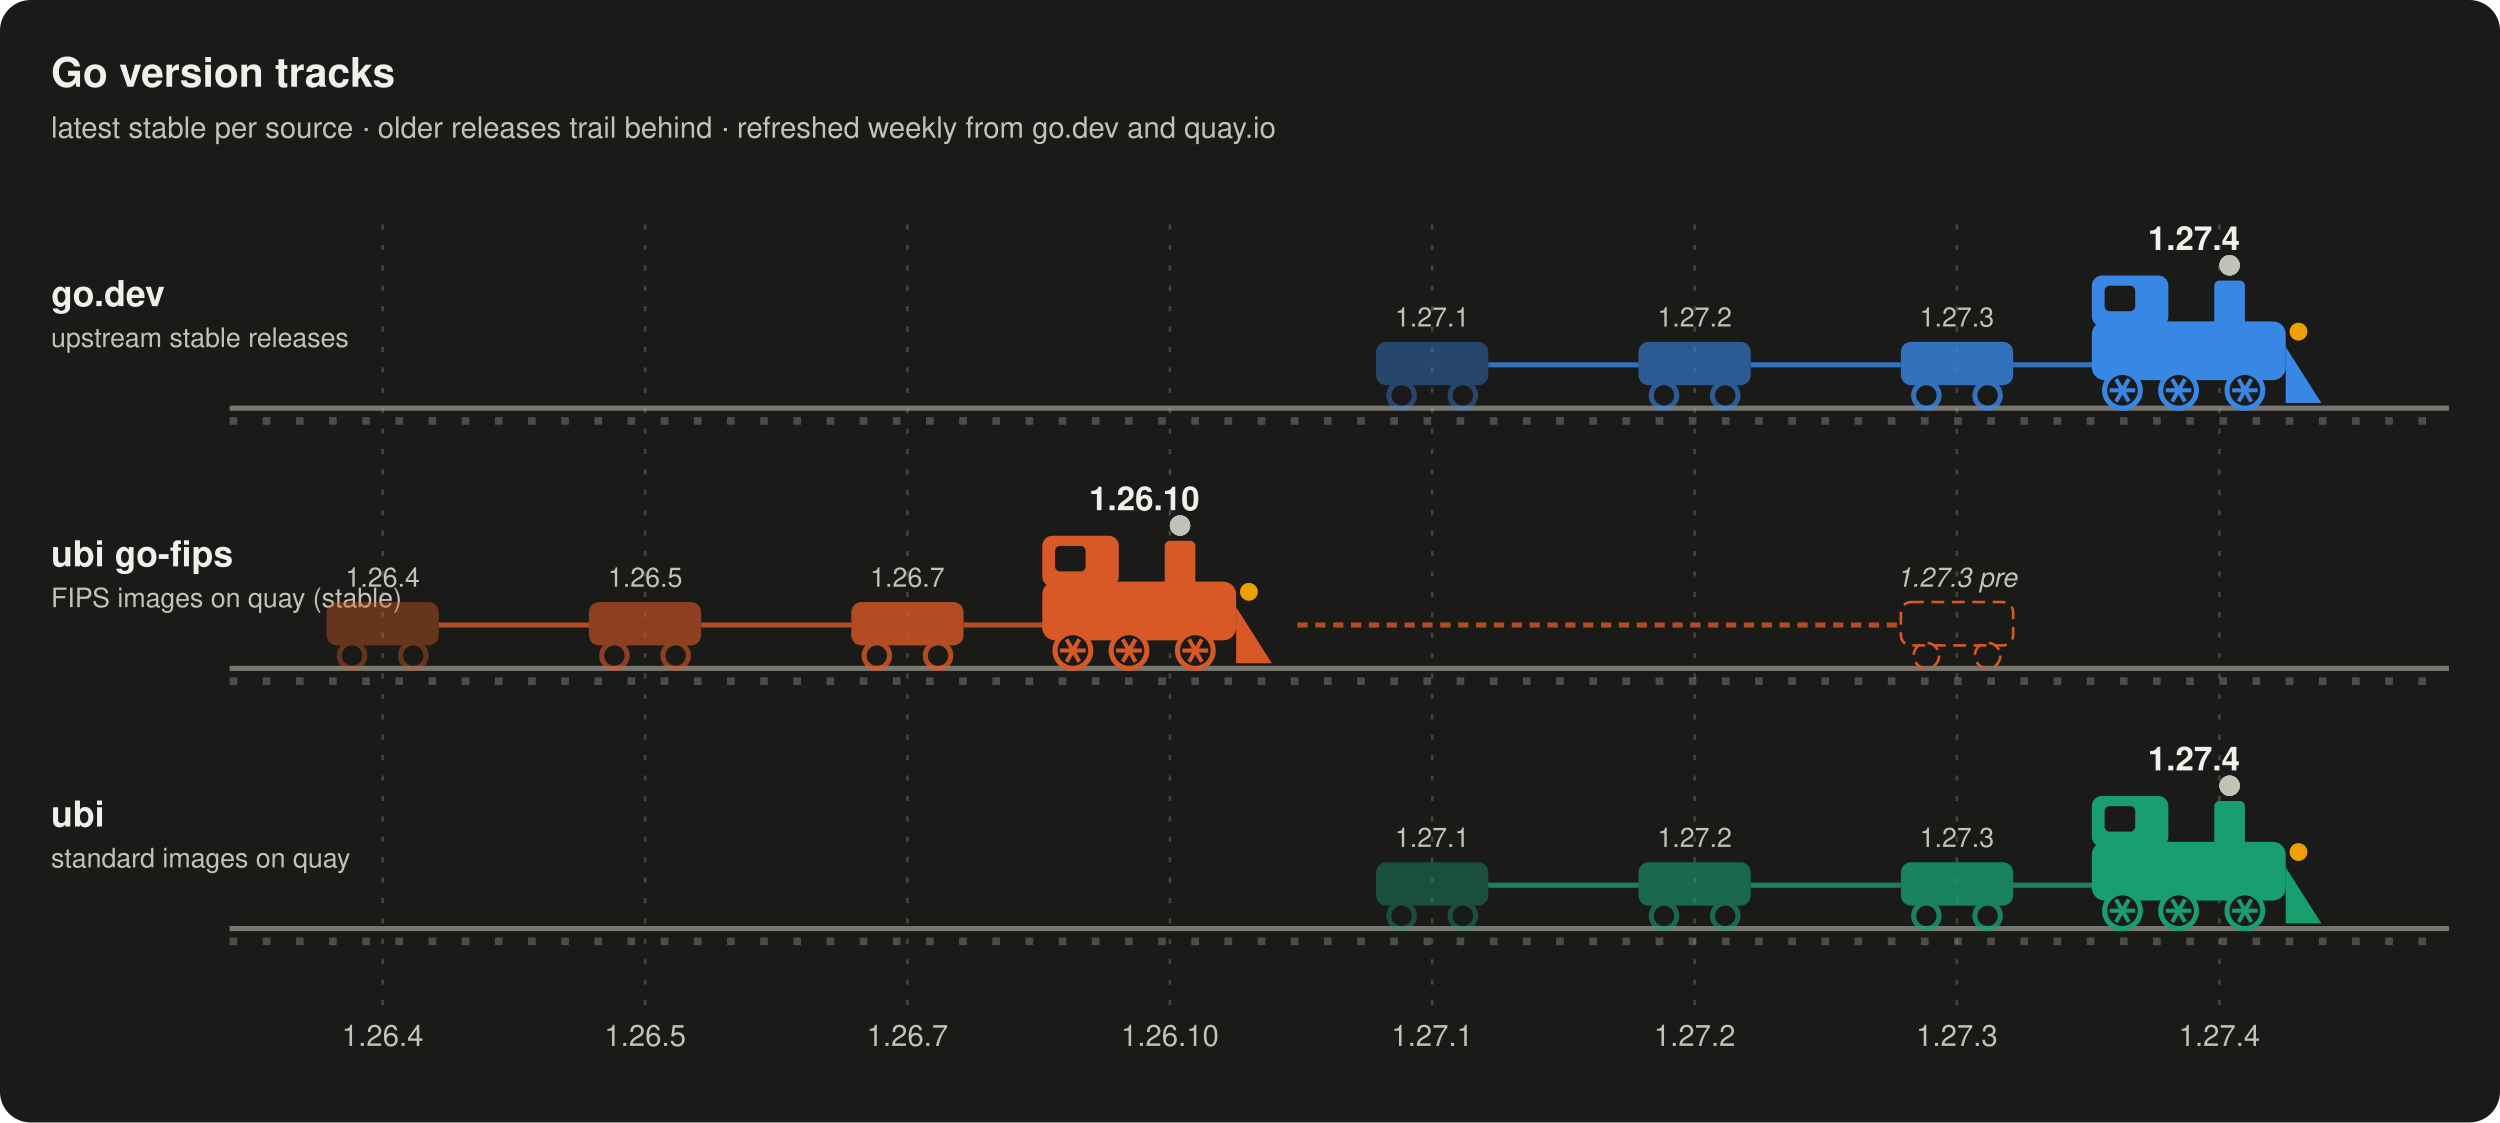
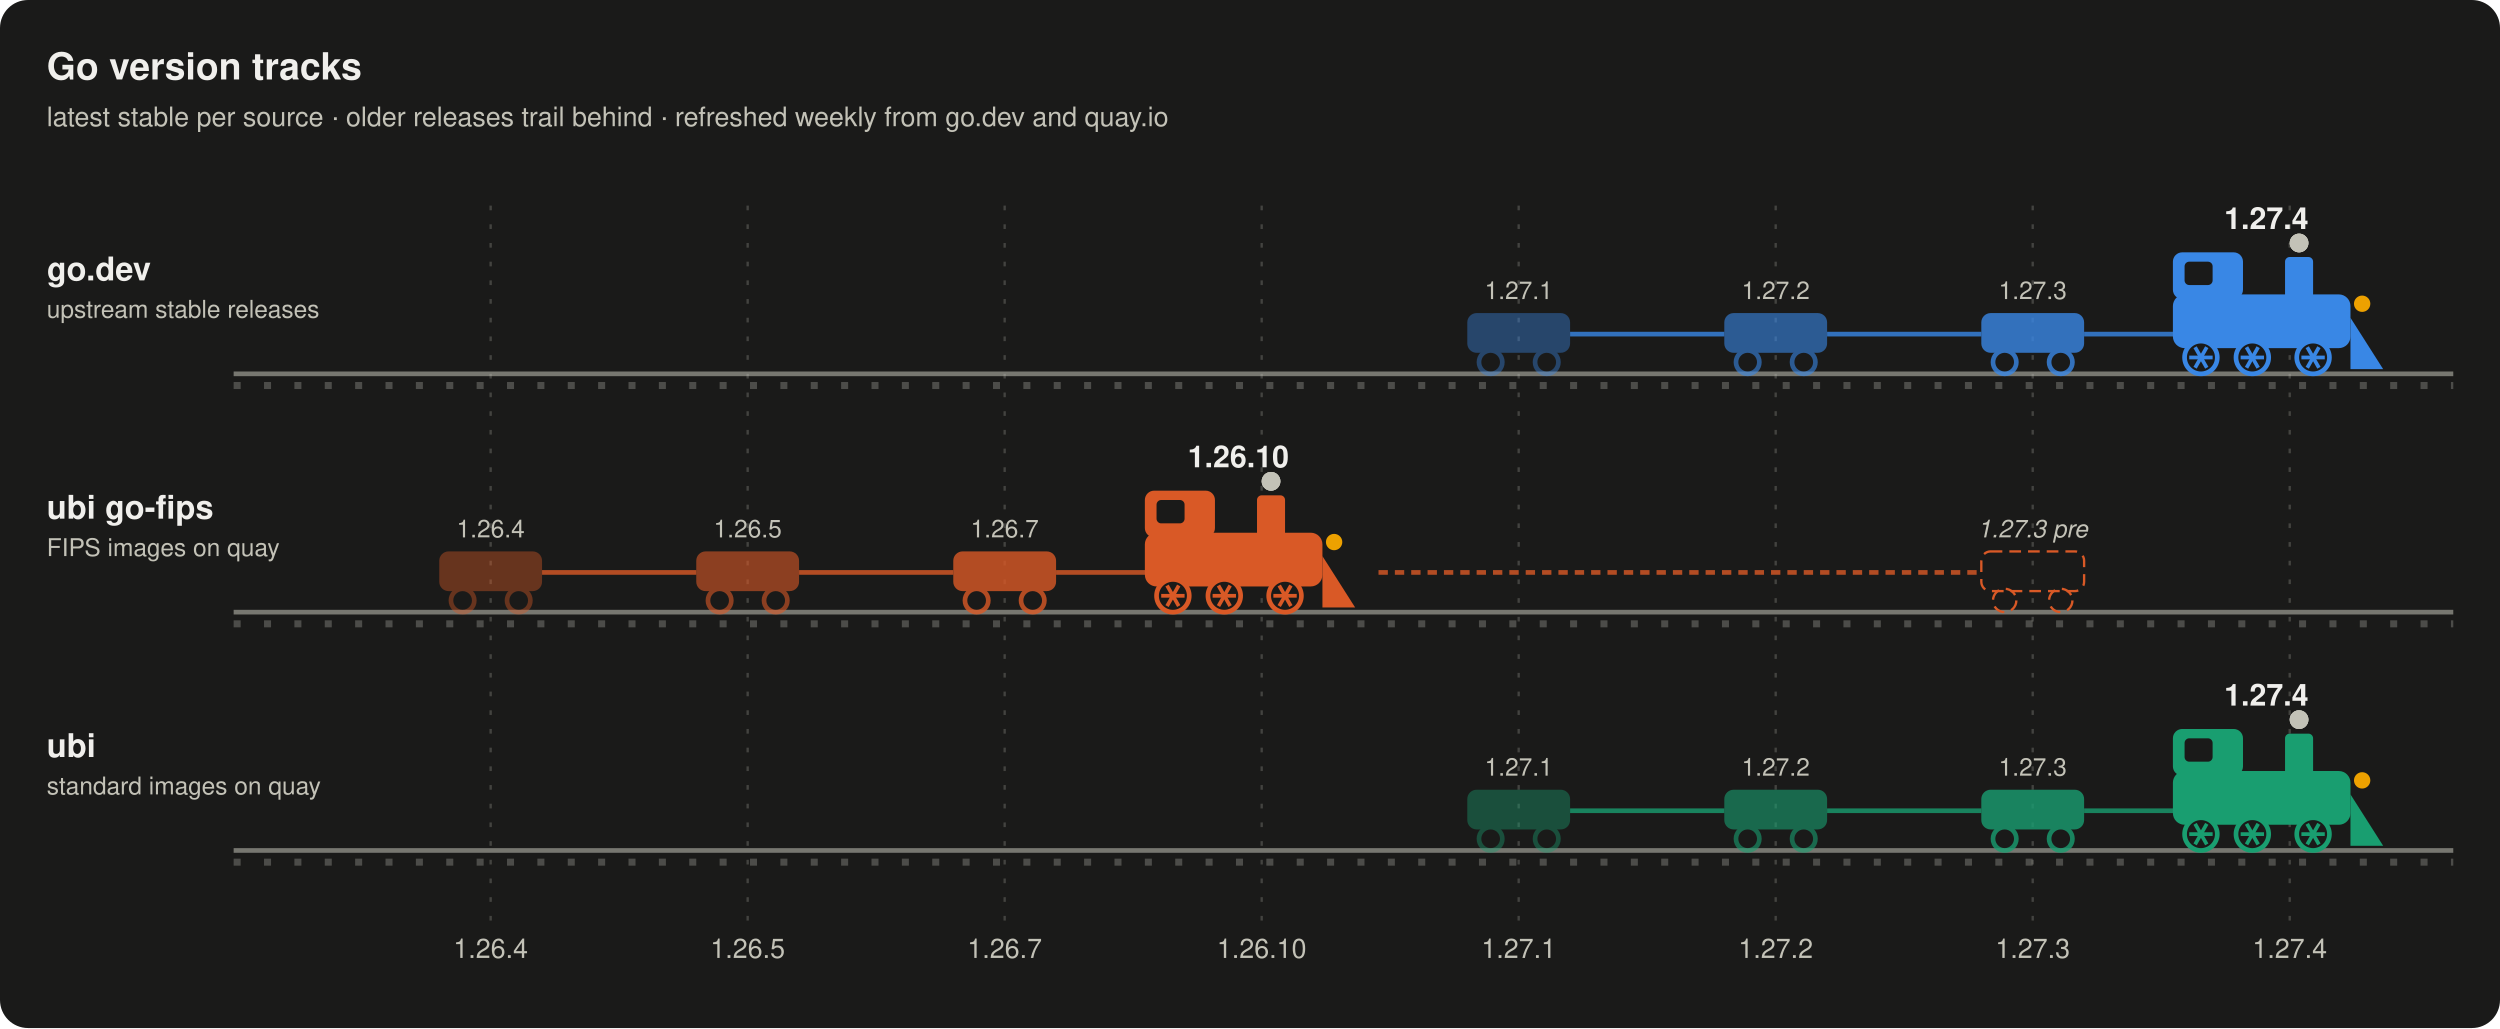
- <svg xmlns="http://www.w3.org/2000/svg" viewBox="0 0 980 440" role="img" aria-labelledby="tt td" font-family="-apple-system, 'Segoe UI', Helvetica, Arial, sans-serif">
+ <svg xmlns="http://www.w3.org/2000/svg" viewBox="0 0 1070 440" role="img" aria-labelledby="tt td" font-family="-apple-system, 'Segoe UI', Helvetica, Arial, sans-serif">
  <style>
  .spin { transform-box: fill-box; transform-origin: center;
          animation: spin 1.4s linear infinite; }
  @keyframes spin { to { transform: rotate(360deg); } }
  .bob  { animation: bob 1.1s ease-in-out infinite alternate; }
  @keyframes bob { to { transform: translateY(1.5px); } }
  .puff { animation: puff 2.4s ease-out infinite; }
  @keyframes puff {
    0%   { opacity: 0;   transform: translate(0,0) scale(.4); }
    25%  { opacity: .45; }
    100% { opacity: 0;   transform: translate(14px,-30px) scale(1.5); }
  }
  @media (prefers-reduced-motion: reduce) {
    .spin, .bob, .puff { animation: none; }
  }
</style>
-   <rect width="980" height="440" rx="12" fill="#1a1a19" />
+   <rect width="1070" height="440" rx="12" fill="#1a1a19" />
  <text x="20" y="34" font-size="16" font-weight="600" fill="#f0efec">Go version tracks</text>
  <text x="20" y="54" font-size="11.5" fill="#c3c2b7">latest stable per source · older releases trail behind · refreshed weekly from go.dev and quay.io</text>
-   <line x1="150.0" y1="88" x2="150.0" y2="396" stroke="#c3c2b7" stroke-opacity=".25" stroke-width="1" stroke-dasharray="2 6" />
-   <text x="150.0" y="410" font-size="11.5" text-anchor="middle" fill="#c3c2b7">1.26.4</text>
-   <line x1="252.9" y1="88" x2="252.9" y2="396" stroke="#c3c2b7" stroke-opacity=".25" stroke-width="1" stroke-dasharray="2 6" />
-   <text x="252.9" y="410" font-size="11.5" text-anchor="middle" fill="#c3c2b7">1.26.5</text>
-   <line x1="355.7" y1="88" x2="355.7" y2="396" stroke="#c3c2b7" stroke-opacity=".25" stroke-width="1" stroke-dasharray="2 6" />
-   <text x="355.7" y="410" font-size="11.5" text-anchor="middle" fill="#c3c2b7">1.26.7</text>
-   <line x1="458.6" y1="88" x2="458.6" y2="396" stroke="#c3c2b7" stroke-opacity=".25" stroke-width="1" stroke-dasharray="2 6" />
-   <text x="458.6" y="410" font-size="11.5" text-anchor="middle" fill="#c3c2b7">1.26.10</text>
-   <line x1="561.4" y1="88" x2="561.4" y2="396" stroke="#c3c2b7" stroke-opacity=".25" stroke-width="1" stroke-dasharray="2 6" />
-   <text x="561.4" y="410" font-size="11.5" text-anchor="middle" fill="#c3c2b7">1.27.1</text>
-   <line x1="664.3" y1="88" x2="664.3" y2="396" stroke="#c3c2b7" stroke-opacity=".25" stroke-width="1" stroke-dasharray="2 6" />
-   <text x="664.3" y="410" font-size="11.5" text-anchor="middle" fill="#c3c2b7">1.27.2</text>
-   <line x1="767.1" y1="88" x2="767.1" y2="396" stroke="#c3c2b7" stroke-opacity=".25" stroke-width="1" stroke-dasharray="2 6" />
-   <text x="767.1" y="410" font-size="11.5" text-anchor="middle" fill="#c3c2b7">1.27.3</text>
+   <line x1="210.0" y1="88" x2="210.0" y2="396" stroke="#c3c2b7" stroke-opacity=".25" stroke-width="1" stroke-dasharray="2 6" />
+   <text x="210.0" y="410" font-size="11.5" text-anchor="middle" fill="#c3c2b7">1.26.4</text>
+   <line x1="320.0" y1="88" x2="320.0" y2="396" stroke="#c3c2b7" stroke-opacity=".25" stroke-width="1" stroke-dasharray="2 6" />
+   <text x="320.0" y="410" font-size="11.5" text-anchor="middle" fill="#c3c2b7">1.26.5</text>
+   <line x1="430.0" y1="88" x2="430.0" y2="396" stroke="#c3c2b7" stroke-opacity=".25" stroke-width="1" stroke-dasharray="2 6" />
+   <text x="430.0" y="410" font-size="11.5" text-anchor="middle" fill="#c3c2b7">1.26.7</text>
+   <line x1="540.0" y1="88" x2="540.0" y2="396" stroke="#c3c2b7" stroke-opacity=".25" stroke-width="1" stroke-dasharray="2 6" />
+   <text x="540.0" y="410" font-size="11.5" text-anchor="middle" fill="#c3c2b7">1.26.10</text>
+   <line x1="650.0" y1="88" x2="650.0" y2="396" stroke="#c3c2b7" stroke-opacity=".25" stroke-width="1" stroke-dasharray="2 6" />
+   <text x="650.0" y="410" font-size="11.5" text-anchor="middle" fill="#c3c2b7">1.27.1</text>
+   <line x1="760.0" y1="88" x2="760.0" y2="396" stroke="#c3c2b7" stroke-opacity=".25" stroke-width="1" stroke-dasharray="2 6" />
+   <text x="760.0" y="410" font-size="11.5" text-anchor="middle" fill="#c3c2b7">1.27.2</text>
  <line x1="870.0" y1="88" x2="870.0" y2="396" stroke="#c3c2b7" stroke-opacity=".25" stroke-width="1" stroke-dasharray="2 6" />
-   <text x="870.0" y="410" font-size="11.5" text-anchor="middle" fill="#c3c2b7">1.27.4</text>
+   <text x="870.0" y="410" font-size="11.5" text-anchor="middle" fill="#c3c2b7">1.27.3</text>
+   <line x1="980.0" y1="88" x2="980.0" y2="396" stroke="#c3c2b7" stroke-opacity=".25" stroke-width="1" stroke-dasharray="2 6" />
+   <text x="980.0" y="410" font-size="11.5" text-anchor="middle" fill="#c3c2b7">1.27.4</text>
  <text x="20" y="120" font-size="14" font-weight="600" fill="#f0efec">go.dev</text>
  <text x="20" y="136" font-size="10.5" fill="#c3c2b7">upstream stable releases</text>
-   <line x1="90" y1="160" x2="960" y2="160" stroke="#c3c2b7" stroke-opacity=".55" stroke-width="2" />
-   <line x1="90" y1="165" x2="960" y2="165" stroke="#c3c2b7" stroke-opacity=".3" stroke-width="3" stroke-dasharray="3 10" />
+   <line x1="100" y1="160" x2="1050" y2="160" stroke="#c3c2b7" stroke-opacity=".55" stroke-width="2" />
+   <line x1="100" y1="165" x2="1050" y2="165" stroke="#c3c2b7" stroke-opacity=".3" stroke-width="3" stroke-dasharray="3 10" />
  <g opacity="0.4">
-     <rect x="539.429" y="134" width="44" height="17" rx="4" fill="#3987e5" />
-     <circle cx="549.429" cy="155" r="5" fill="#1a1a19" stroke="#3987e5" stroke-width="2" />
-     <circle cx="573.429" cy="155" r="5" fill="#1a1a19" stroke="#3987e5" stroke-width="2" />
-   </g>
-   <text x="561.4" y="128" font-size="10.5" text-anchor="middle" fill="#c3c2b7">1.27.1</text>
+     <rect x="628" y="134" width="44" height="17" rx="4" fill="#3987e5" />
+     <circle cx="638" cy="155" r="5" fill="#1a1a19" stroke="#3987e5" stroke-width="2" />
+     <circle cx="662" cy="155" r="5" fill="#1a1a19" stroke="#3987e5" stroke-width="2" />
+   </g>
+   <text x="650.0" y="128" font-size="10.5" text-anchor="middle" fill="#c3c2b7">1.27.1</text>
  <g opacity="0.6">
-     <rect x="642.286" y="134" width="44" height="17" rx="4" fill="#3987e5" />
-     <circle cx="652.286" cy="155" r="5" fill="#1a1a19" stroke="#3987e5" stroke-width="2" />
-     <circle cx="676.286" cy="155" r="5" fill="#1a1a19" stroke="#3987e5" stroke-width="2" />
-   </g>
-   <text x="664.3" y="128" font-size="10.5" text-anchor="middle" fill="#c3c2b7">1.27.2</text>
+     <rect x="738" y="134" width="44" height="17" rx="4" fill="#3987e5" />
+     <circle cx="748" cy="155" r="5" fill="#1a1a19" stroke="#3987e5" stroke-width="2" />
+     <circle cx="772" cy="155" r="5" fill="#1a1a19" stroke="#3987e5" stroke-width="2" />
+   </g>
+   <text x="760.0" y="128" font-size="10.5" text-anchor="middle" fill="#c3c2b7">1.27.2</text>
  <g opacity="0.8">
-     <rect x="745.143" y="134" width="44" height="17" rx="4" fill="#3987e5" />
-     <circle cx="755.143" cy="155" r="5" fill="#1a1a19" stroke="#3987e5" stroke-width="2" />
-     <circle cx="779.143" cy="155" r="5" fill="#1a1a19" stroke="#3987e5" stroke-width="2" />
-   </g>
-   <text x="767.1" y="128" font-size="10.5" text-anchor="middle" fill="#c3c2b7">1.27.3</text>
-   <line x1="583.4" y1="143" x2="642.3" y2="143" stroke="#3987e5" stroke-width="2" stroke-opacity=".8" />
-   <line x1="686.3" y1="143" x2="745.1" y2="143" stroke="#3987e5" stroke-width="2" stroke-opacity=".8" />
-   <line x1="789.1" y1="143" x2="848.0" y2="143" stroke="#3987e5" stroke-width="2" stroke-opacity=".8" />
+     <rect x="848" y="134" width="44" height="17" rx="4" fill="#3987e5" />
+     <circle cx="858" cy="155" r="5" fill="#1a1a19" stroke="#3987e5" stroke-width="2" />
+     <circle cx="882" cy="155" r="5" fill="#1a1a19" stroke="#3987e5" stroke-width="2" />
+   </g>
+   <text x="870.0" y="128" font-size="10.5" text-anchor="middle" fill="#c3c2b7">1.27.3</text>
+   <line x1="672.0" y1="143" x2="738.0" y2="143" stroke="#3987e5" stroke-width="2" stroke-opacity=".8" />
+   <line x1="782.0" y1="143" x2="848.0" y2="143" stroke="#3987e5" stroke-width="2" stroke-opacity=".8" />
+   <line x1="892.0" y1="143" x2="958.0" y2="143" stroke="#3987e5" stroke-width="2" stroke-opacity=".8" />
  <g class="bob">
-     <polygon points="896.0,136 910.0,158 896.0,158" fill="#3987e5" />
-     <rect x="820.0" y="126" width="76" height="23" rx="5" fill="#3987e5" />
-     <rect x="820.0" y="108" width="30" height="20" rx="4" fill="#3987e5" />
-     <rect x="825.0" y="112" width="12" height="10" rx="2" fill="#1a1a19" />
-     <rect x="868.0" y="110" width="12" height="18" rx="2" fill="#3987e5" />
-   </g>
-   <circle class="puff" cx="874.0" cy="104" r="4" fill="#c3c2b7" style="animation-delay:0s" />
-   <circle class="puff" cx="874.0" cy="104" r="4" fill="#c3c2b7" style="animation-delay:0.8s" />
-   <circle class="puff" cx="874.0" cy="104" r="4" fill="#c3c2b7" style="animation-delay:1.6s" />
-   <circle cx="901.0" cy="130" r="3.5" fill="#eda100" />
-   <circle cx="832.0" cy="153" r="7" fill="#1a1a19" stroke="#3987e5" stroke-width="2" />
+     <polygon points="1006,136 1020,158 1006,158" fill="#3987e5" />
+     <rect x="930" y="126" width="76" height="23" rx="5" fill="#3987e5" />
+     <rect x="930" y="108" width="30" height="20" rx="4" fill="#3987e5" />
+     <rect x="935" y="112" width="12" height="10" rx="2" fill="#1a1a19" />
+     <rect x="978" y="110" width="12" height="18" rx="2" fill="#3987e5" />
+   </g>
+   <circle class="puff" cx="984" cy="104" r="4" fill="#c3c2b7" style="animation-delay:0s" />
+   <circle class="puff" cx="984" cy="104" r="4" fill="#c3c2b7" style="animation-delay:0.8s" />
+   <circle class="puff" cx="984" cy="104" r="4" fill="#c3c2b7" style="animation-delay:1.6s" />
+   <circle cx="1011" cy="130" r="3.5" fill="#eda100" />
+   <circle cx="942" cy="153" r="7" fill="#1a1a19" stroke="#3987e5" stroke-width="2" />
  <g class="spin" stroke="#3987e5" stroke-width="1.6">
-     <line x1="827.0" y1="153.0" x2="837.0" y2="153.0" />
-     <line x1="829.5" y1="148.6" x2="834.5" y2="157.4" />
-     <line x1="834.5" y1="148.6" x2="829.5" y2="157.4" />
-   </g>
-   <circle cx="854.0" cy="153" r="7" fill="#1a1a19" stroke="#3987e5" stroke-width="2" />
+     <line x1="937.0" y1="153.0" x2="947.0" y2="153.0" />
+     <line x1="939.5" y1="148.6" x2="944.5" y2="157.4" />
+     <line x1="944.5" y1="148.6" x2="939.5" y2="157.4" />
+   </g>
+   <circle cx="964" cy="153" r="7" fill="#1a1a19" stroke="#3987e5" stroke-width="2" />
  <g class="spin" stroke="#3987e5" stroke-width="1.6">
-     <line x1="849.0" y1="153.0" x2="859.0" y2="153.0" />
-     <line x1="851.5" y1="148.6" x2="856.5" y2="157.4" />
-     <line x1="856.5" y1="148.6" x2="851.5" y2="157.4" />
-   </g>
-   <circle cx="880.0" cy="153" r="7" fill="#1a1a19" stroke="#3987e5" stroke-width="2" />
+     <line x1="959.0" y1="153.0" x2="969.0" y2="153.0" />
+     <line x1="961.5" y1="148.6" x2="966.5" y2="157.4" />
+     <line x1="966.5" y1="148.6" x2="961.5" y2="157.4" />
+   </g>
+   <circle cx="990" cy="153" r="7" fill="#1a1a19" stroke="#3987e5" stroke-width="2" />
  <g class="spin" stroke="#3987e5" stroke-width="1.6">
-     <line x1="875.0" y1="153.0" x2="885.0" y2="153.0" />
-     <line x1="877.5" y1="148.6" x2="882.5" y2="157.4" />
-     <line x1="882.5" y1="148.6" x2="877.5" y2="157.4" />
-   </g>
-   <text x="860.0" y="98" font-size="13" font-weight="600" text-anchor="middle" fill="#f0efec">1.27.4</text>
+     <line x1="985.0" y1="153.0" x2="995.0" y2="153.0" />
+     <line x1="987.5" y1="148.6" x2="992.5" y2="157.4" />
+     <line x1="992.5" y1="148.6" x2="987.5" y2="157.4" />
+   </g>
+   <text x="970" y="98" font-size="13" font-weight="600" text-anchor="middle" fill="#f0efec">1.27.4</text>
  <text x="20" y="222" font-size="14" font-weight="600" fill="#f0efec">ubi go-fips</text>
-   <text x="20" y="238" font-size="10.5" fill="#c3c2b7">FIPS images on quay (stable)</text>
-   <line x1="90" y1="262" x2="960" y2="262" stroke="#c3c2b7" stroke-opacity=".55" stroke-width="2" />
-   <line x1="90" y1="267" x2="960" y2="267" stroke="#c3c2b7" stroke-opacity=".3" stroke-width="3" stroke-dasharray="3 10" />
+   <text x="20" y="238" font-size="10.5" fill="#c3c2b7">FIPS images on quay</text>
+   <line x1="100" y1="262" x2="1050" y2="262" stroke="#c3c2b7" stroke-opacity=".55" stroke-width="2" />
+   <line x1="100" y1="267" x2="1050" y2="267" stroke="#c3c2b7" stroke-opacity=".3" stroke-width="3" stroke-dasharray="3 10" />
  <g opacity="0.4">
-     <rect x="128.0" y="236" width="44" height="17" rx="4" fill="#d95926" />
-     <circle cx="138.0" cy="257" r="5" fill="#1a1a19" stroke="#d95926" stroke-width="2" />
-     <circle cx="162.0" cy="257" r="5" fill="#1a1a19" stroke="#d95926" stroke-width="2" />
-   </g>
-   <text x="150.0" y="230" font-size="10.5" text-anchor="middle" fill="#c3c2b7">1.26.4</text>
+     <rect x="188" y="236" width="44" height="17" rx="4" fill="#d95926" />
+     <circle cx="198" cy="257" r="5" fill="#1a1a19" stroke="#d95926" stroke-width="2" />
+     <circle cx="222" cy="257" r="5" fill="#1a1a19" stroke="#d95926" stroke-width="2" />
+   </g>
+   <text x="210.0" y="230" font-size="10.5" text-anchor="middle" fill="#c3c2b7">1.26.4</text>
  <g opacity="0.6">
-     <rect x="230.857" y="236" width="44" height="17" rx="4" fill="#d95926" />
-     <circle cx="240.857" cy="257" r="5" fill="#1a1a19" stroke="#d95926" stroke-width="2" />
-     <circle cx="264.857" cy="257" r="5" fill="#1a1a19" stroke="#d95926" stroke-width="2" />
-   </g>
-   <text x="252.9" y="230" font-size="10.5" text-anchor="middle" fill="#c3c2b7">1.26.5</text>
+     <rect x="298" y="236" width="44" height="17" rx="4" fill="#d95926" />
+     <circle cx="308" cy="257" r="5" fill="#1a1a19" stroke="#d95926" stroke-width="2" />
+     <circle cx="332" cy="257" r="5" fill="#1a1a19" stroke="#d95926" stroke-width="2" />
+   </g>
+   <text x="320.0" y="230" font-size="10.5" text-anchor="middle" fill="#c3c2b7">1.26.5</text>
  <g opacity="0.8">
-     <rect x="333.714" y="236" width="44" height="17" rx="4" fill="#d95926" />
-     <circle cx="343.714" cy="257" r="5" fill="#1a1a19" stroke="#d95926" stroke-width="2" />
-     <circle cx="367.714" cy="257" r="5" fill="#1a1a19" stroke="#d95926" stroke-width="2" />
-   </g>
-   <text x="355.7" y="230" font-size="10.5" text-anchor="middle" fill="#c3c2b7">1.26.7</text>
-   <line x1="172.0" y1="245" x2="230.9" y2="245" stroke="#d95926" stroke-width="2" stroke-opacity=".8" />
-   <line x1="274.9" y1="245" x2="333.7" y2="245" stroke="#d95926" stroke-width="2" stroke-opacity=".8" />
-   <line x1="377.7" y1="245" x2="436.6" y2="245" stroke="#d95926" stroke-width="2" stroke-opacity=".8" />
+     <rect x="408" y="236" width="44" height="17" rx="4" fill="#d95926" />
+     <circle cx="418" cy="257" r="5" fill="#1a1a19" stroke="#d95926" stroke-width="2" />
+     <circle cx="442" cy="257" r="5" fill="#1a1a19" stroke="#d95926" stroke-width="2" />
+   </g>
+   <text x="430.0" y="230" font-size="10.5" text-anchor="middle" fill="#c3c2b7">1.26.7</text>
+   <line x1="232.0" y1="245" x2="298.0" y2="245" stroke="#d95926" stroke-width="2" stroke-opacity=".8" />
+   <line x1="342.0" y1="245" x2="408.0" y2="245" stroke="#d95926" stroke-width="2" stroke-opacity=".8" />
+   <line x1="452.0" y1="245" x2="518.0" y2="245" stroke="#d95926" stroke-width="2" stroke-opacity=".8" />
  <g class="bob">
-     <polygon points="484.571,238 498.571,260 484.571,260" fill="#d95926" />
-     <rect x="408.571" y="228" width="76" height="23" rx="5" fill="#d95926" />
-     <rect x="408.571" y="210" width="30" height="20" rx="4" fill="#d95926" />
-     <rect x="413.571" y="214" width="12" height="10" rx="2" fill="#1a1a19" />
-     <rect x="456.571" y="212" width="12" height="18" rx="2" fill="#d95926" />
-   </g>
-   <circle class="puff" cx="462.571" cy="206" r="4" fill="#c3c2b7" style="animation-delay:0s" />
-   <circle class="puff" cx="462.571" cy="206" r="4" fill="#c3c2b7" style="animation-delay:0.8s" />
-   <circle class="puff" cx="462.571" cy="206" r="4" fill="#c3c2b7" style="animation-delay:1.6s" />
-   <circle cx="489.571" cy="232" r="3.5" fill="#eda100" />
-   <circle cx="420.571" cy="255" r="7" fill="#1a1a19" stroke="#d95926" stroke-width="2" />
+     <polygon points="566,238 580,260 566,260" fill="#d95926" />
+     <rect x="490" y="228" width="76" height="23" rx="5" fill="#d95926" />
+     <rect x="490" y="210" width="30" height="20" rx="4" fill="#d95926" />
+     <rect x="495" y="214" width="12" height="10" rx="2" fill="#1a1a19" />
+     <rect x="538" y="212" width="12" height="18" rx="2" fill="#d95926" />
+   </g>
+   <circle class="puff" cx="544" cy="206" r="4" fill="#c3c2b7" style="animation-delay:0s" />
+   <circle class="puff" cx="544" cy="206" r="4" fill="#c3c2b7" style="animation-delay:0.8s" />
+   <circle class="puff" cx="544" cy="206" r="4" fill="#c3c2b7" style="animation-delay:1.6s" />
+   <circle cx="571" cy="232" r="3.5" fill="#eda100" />
+   <circle cx="502" cy="255" r="7" fill="#1a1a19" stroke="#d95926" stroke-width="2" />
  <g class="spin" stroke="#d95926" stroke-width="1.6">
-     <line x1="415.5" y1="255.0" x2="425.6" y2="255.0" />
-     <line x1="418.1" y1="250.6" x2="423.1" y2="259.4" />
-     <line x1="423.1" y1="250.6" x2="418.1" y2="259.4" />
-   </g>
-   <circle cx="442.571" cy="255" r="7" fill="#1a1a19" stroke="#d95926" stroke-width="2" />
+     <line x1="497.0" y1="255.0" x2="507.0" y2="255.0" />
+     <line x1="499.5" y1="250.6" x2="504.5" y2="259.4" />
+     <line x1="504.5" y1="250.6" x2="499.5" y2="259.4" />
+   </g>
+   <circle cx="524" cy="255" r="7" fill="#1a1a19" stroke="#d95926" stroke-width="2" />
  <g class="spin" stroke="#d95926" stroke-width="1.6">
-     <line x1="437.5" y1="255.0" x2="447.6" y2="255.0" />
-     <line x1="440.1" y1="250.6" x2="445.1" y2="259.4" />
-     <line x1="445.1" y1="250.6" x2="440.1" y2="259.4" />
-   </g>
-   <circle cx="468.571" cy="255" r="7" fill="#1a1a19" stroke="#d95926" stroke-width="2" />
+     <line x1="519.0" y1="255.0" x2="529.0" y2="255.0" />
+     <line x1="521.5" y1="250.6" x2="526.5" y2="259.4" />
+     <line x1="526.5" y1="250.6" x2="521.5" y2="259.4" />
+   </g>
+   <circle cx="550" cy="255" r="7" fill="#1a1a19" stroke="#d95926" stroke-width="2" />
  <g class="spin" stroke="#d95926" stroke-width="1.6">
-     <line x1="463.5" y1="255.0" x2="473.6" y2="255.0" />
-     <line x1="466.1" y1="250.6" x2="471.1" y2="259.4" />
-     <line x1="471.1" y1="250.6" x2="466.1" y2="259.4" />
-   </g>
-   <text x="448.571" y="200" font-size="13" font-weight="600" text-anchor="middle" fill="#f0efec">1.26.10</text>
+     <line x1="545.0" y1="255.0" x2="555.0" y2="255.0" />
+     <line x1="547.5" y1="250.6" x2="552.5" y2="259.4" />
+     <line x1="552.5" y1="250.6" x2="547.5" y2="259.4" />
+   </g>
+   <text x="530" y="200" font-size="13" font-weight="600" text-anchor="middle" fill="#f0efec">1.26.10</text>
  <g stroke="#d95926" fill="none" stroke-dasharray="5 3">
-     <rect x="745.143" y="236" width="44" height="17" rx="4" />
-     <circle cx="755.143" cy="257" r="5" />
-     <circle cx="779.143" cy="257" r="5" />
-   </g>
-   <text x="767.1" y="230" font-size="10.5" font-style="italic" text-anchor="middle" fill="#c3c2b7">1.27.3 pre</text>
-   <line x1="508.6" y1="245" x2="745.1" y2="245" stroke="#d95926" stroke-width="2" stroke-opacity=".8" stroke-dasharray="4 3" />
+     <rect x="848" y="236" width="44" height="17" rx="4" />
+     <circle cx="858" cy="257" r="5" />
+     <circle cx="882" cy="257" r="5" />
+   </g>
+   <text x="870.0" y="230" font-size="10.5" font-style="italic" text-anchor="middle" fill="#c3c2b7">1.27.3 pre</text>
+   <line x1="590.0" y1="245" x2="848.0" y2="245" stroke="#d95926" stroke-width="2" stroke-opacity=".8" stroke-dasharray="4 3" />
  <text x="20" y="324" font-size="14" font-weight="600" fill="#f0efec">ubi</text>
  <text x="20" y="340" font-size="10.5" fill="#c3c2b7">standard images on quay</text>
-   <line x1="90" y1="364" x2="960" y2="364" stroke="#c3c2b7" stroke-opacity=".55" stroke-width="2" />
-   <line x1="90" y1="369" x2="960" y2="369" stroke="#c3c2b7" stroke-opacity=".3" stroke-width="3" stroke-dasharray="3 10" />
+   <line x1="100" y1="364" x2="1050" y2="364" stroke="#c3c2b7" stroke-opacity=".55" stroke-width="2" />
+   <line x1="100" y1="369" x2="1050" y2="369" stroke="#c3c2b7" stroke-opacity=".3" stroke-width="3" stroke-dasharray="3 10" />
  <g opacity="0.4">
-     <rect x="539.429" y="338" width="44" height="17" rx="4" fill="#199e70" />
-     <circle cx="549.429" cy="359" r="5" fill="#1a1a19" stroke="#199e70" stroke-width="2" />
-     <circle cx="573.429" cy="359" r="5" fill="#1a1a19" stroke="#199e70" stroke-width="2" />
-   </g>
-   <text x="561.4" y="332" font-size="10.5" text-anchor="middle" fill="#c3c2b7">1.27.1</text>
+     <rect x="628" y="338" width="44" height="17" rx="4" fill="#199e70" />
+     <circle cx="638" cy="359" r="5" fill="#1a1a19" stroke="#199e70" stroke-width="2" />
+     <circle cx="662" cy="359" r="5" fill="#1a1a19" stroke="#199e70" stroke-width="2" />
+   </g>
+   <text x="650.0" y="332" font-size="10.5" text-anchor="middle" fill="#c3c2b7">1.27.1</text>
  <g opacity="0.6">
-     <rect x="642.286" y="338" width="44" height="17" rx="4" fill="#199e70" />
-     <circle cx="652.286" cy="359" r="5" fill="#1a1a19" stroke="#199e70" stroke-width="2" />
-     <circle cx="676.286" cy="359" r="5" fill="#1a1a19" stroke="#199e70" stroke-width="2" />
-   </g>
-   <text x="664.3" y="332" font-size="10.5" text-anchor="middle" fill="#c3c2b7">1.27.2</text>
+     <rect x="738" y="338" width="44" height="17" rx="4" fill="#199e70" />
+     <circle cx="748" cy="359" r="5" fill="#1a1a19" stroke="#199e70" stroke-width="2" />
+     <circle cx="772" cy="359" r="5" fill="#1a1a19" stroke="#199e70" stroke-width="2" />
+   </g>
+   <text x="760.0" y="332" font-size="10.5" text-anchor="middle" fill="#c3c2b7">1.27.2</text>
  <g opacity="0.8">
-     <rect x="745.143" y="338" width="44" height="17" rx="4" fill="#199e70" />
-     <circle cx="755.143" cy="359" r="5" fill="#1a1a19" stroke="#199e70" stroke-width="2" />
-     <circle cx="779.143" cy="359" r="5" fill="#1a1a19" stroke="#199e70" stroke-width="2" />
-   </g>
-   <text x="767.1" y="332" font-size="10.5" text-anchor="middle" fill="#c3c2b7">1.27.3</text>
-   <line x1="583.4" y1="347" x2="642.3" y2="347" stroke="#199e70" stroke-width="2" stroke-opacity=".8" />
-   <line x1="686.3" y1="347" x2="745.1" y2="347" stroke="#199e70" stroke-width="2" stroke-opacity=".8" />
-   <line x1="789.1" y1="347" x2="848.0" y2="347" stroke="#199e70" stroke-width="2" stroke-opacity=".8" />
+     <rect x="848" y="338" width="44" height="17" rx="4" fill="#199e70" />
+     <circle cx="858" cy="359" r="5" fill="#1a1a19" stroke="#199e70" stroke-width="2" />
+     <circle cx="882" cy="359" r="5" fill="#1a1a19" stroke="#199e70" stroke-width="2" />
+   </g>
+   <text x="870.0" y="332" font-size="10.5" text-anchor="middle" fill="#c3c2b7">1.27.3</text>
+   <line x1="672.0" y1="347" x2="738.0" y2="347" stroke="#199e70" stroke-width="2" stroke-opacity=".8" />
+   <line x1="782.0" y1="347" x2="848.0" y2="347" stroke="#199e70" stroke-width="2" stroke-opacity=".8" />
+   <line x1="892.0" y1="347" x2="958.0" y2="347" stroke="#199e70" stroke-width="2" stroke-opacity=".8" />
  <g class="bob">
-     <polygon points="896.0,340 910.0,362 896.0,362" fill="#199e70" />
-     <rect x="820.0" y="330" width="76" height="23" rx="5" fill="#199e70" />
-     <rect x="820.0" y="312" width="30" height="20" rx="4" fill="#199e70" />
-     <rect x="825.0" y="316" width="12" height="10" rx="2" fill="#1a1a19" />
-     <rect x="868.0" y="314" width="12" height="18" rx="2" fill="#199e70" />
-   </g>
-   <circle class="puff" cx="874.0" cy="308" r="4" fill="#c3c2b7" style="animation-delay:0s" />
-   <circle class="puff" cx="874.0" cy="308" r="4" fill="#c3c2b7" style="animation-delay:0.8s" />
-   <circle class="puff" cx="874.0" cy="308" r="4" fill="#c3c2b7" style="animation-delay:1.6s" />
-   <circle cx="901.0" cy="334" r="3.5" fill="#eda100" />
-   <circle cx="832.0" cy="357" r="7" fill="#1a1a19" stroke="#199e70" stroke-width="2" />
+     <polygon points="1006,340 1020,362 1006,362" fill="#199e70" />
+     <rect x="930" y="330" width="76" height="23" rx="5" fill="#199e70" />
+     <rect x="930" y="312" width="30" height="20" rx="4" fill="#199e70" />
+     <rect x="935" y="316" width="12" height="10" rx="2" fill="#1a1a19" />
+     <rect x="978" y="314" width="12" height="18" rx="2" fill="#199e70" />
+   </g>
+   <circle class="puff" cx="984" cy="308" r="4" fill="#c3c2b7" style="animation-delay:0s" />
+   <circle class="puff" cx="984" cy="308" r="4" fill="#c3c2b7" style="animation-delay:0.8s" />
+   <circle class="puff" cx="984" cy="308" r="4" fill="#c3c2b7" style="animation-delay:1.6s" />
+   <circle cx="1011" cy="334" r="3.5" fill="#eda100" />
+   <circle cx="942" cy="357" r="7" fill="#1a1a19" stroke="#199e70" stroke-width="2" />
  <g class="spin" stroke="#199e70" stroke-width="1.6">
-     <line x1="827.0" y1="357.0" x2="837.0" y2="357.0" />
-     <line x1="829.5" y1="352.6" x2="834.5" y2="361.4" />
-     <line x1="834.5" y1="352.6" x2="829.5" y2="361.4" />
-   </g>
-   <circle cx="854.0" cy="357" r="7" fill="#1a1a19" stroke="#199e70" stroke-width="2" />
+     <line x1="937.0" y1="357.0" x2="947.0" y2="357.0" />
+     <line x1="939.5" y1="352.6" x2="944.5" y2="361.4" />
+     <line x1="944.5" y1="352.6" x2="939.5" y2="361.4" />
+   </g>
+   <circle cx="964" cy="357" r="7" fill="#1a1a19" stroke="#199e70" stroke-width="2" />
  <g class="spin" stroke="#199e70" stroke-width="1.6">
-     <line x1="849.0" y1="357.0" x2="859.0" y2="357.0" />
-     <line x1="851.5" y1="352.6" x2="856.5" y2="361.4" />
-     <line x1="856.5" y1="352.6" x2="851.5" y2="361.4" />
-   </g>
-   <circle cx="880.0" cy="357" r="7" fill="#1a1a19" stroke="#199e70" stroke-width="2" />
+     <line x1="959.0" y1="357.0" x2="969.0" y2="357.0" />
+     <line x1="961.5" y1="352.6" x2="966.5" y2="361.4" />
+     <line x1="966.5" y1="352.6" x2="961.5" y2="361.4" />
+   </g>
+   <circle cx="990" cy="357" r="7" fill="#1a1a19" stroke="#199e70" stroke-width="2" />
  <g class="spin" stroke="#199e70" stroke-width="1.6">
-     <line x1="875.0" y1="357.0" x2="885.0" y2="357.0" />
-     <line x1="877.5" y1="352.6" x2="882.5" y2="361.4" />
-     <line x1="882.5" y1="352.6" x2="877.5" y2="361.4" />
-   </g>
-   <text x="860.0" y="302" font-size="13" font-weight="600" text-anchor="middle" fill="#f0efec">1.27.4</text>
+     <line x1="985.0" y1="357.0" x2="995.0" y2="357.0" />
+     <line x1="987.5" y1="352.6" x2="992.5" y2="361.4" />
+     <line x1="992.5" y1="352.6" x2="987.5" y2="361.4" />
+   </g>
+   <text x="970" y="302" font-size="13" font-weight="600" text-anchor="middle" fill="#f0efec">1.27.4</text>
</svg>
